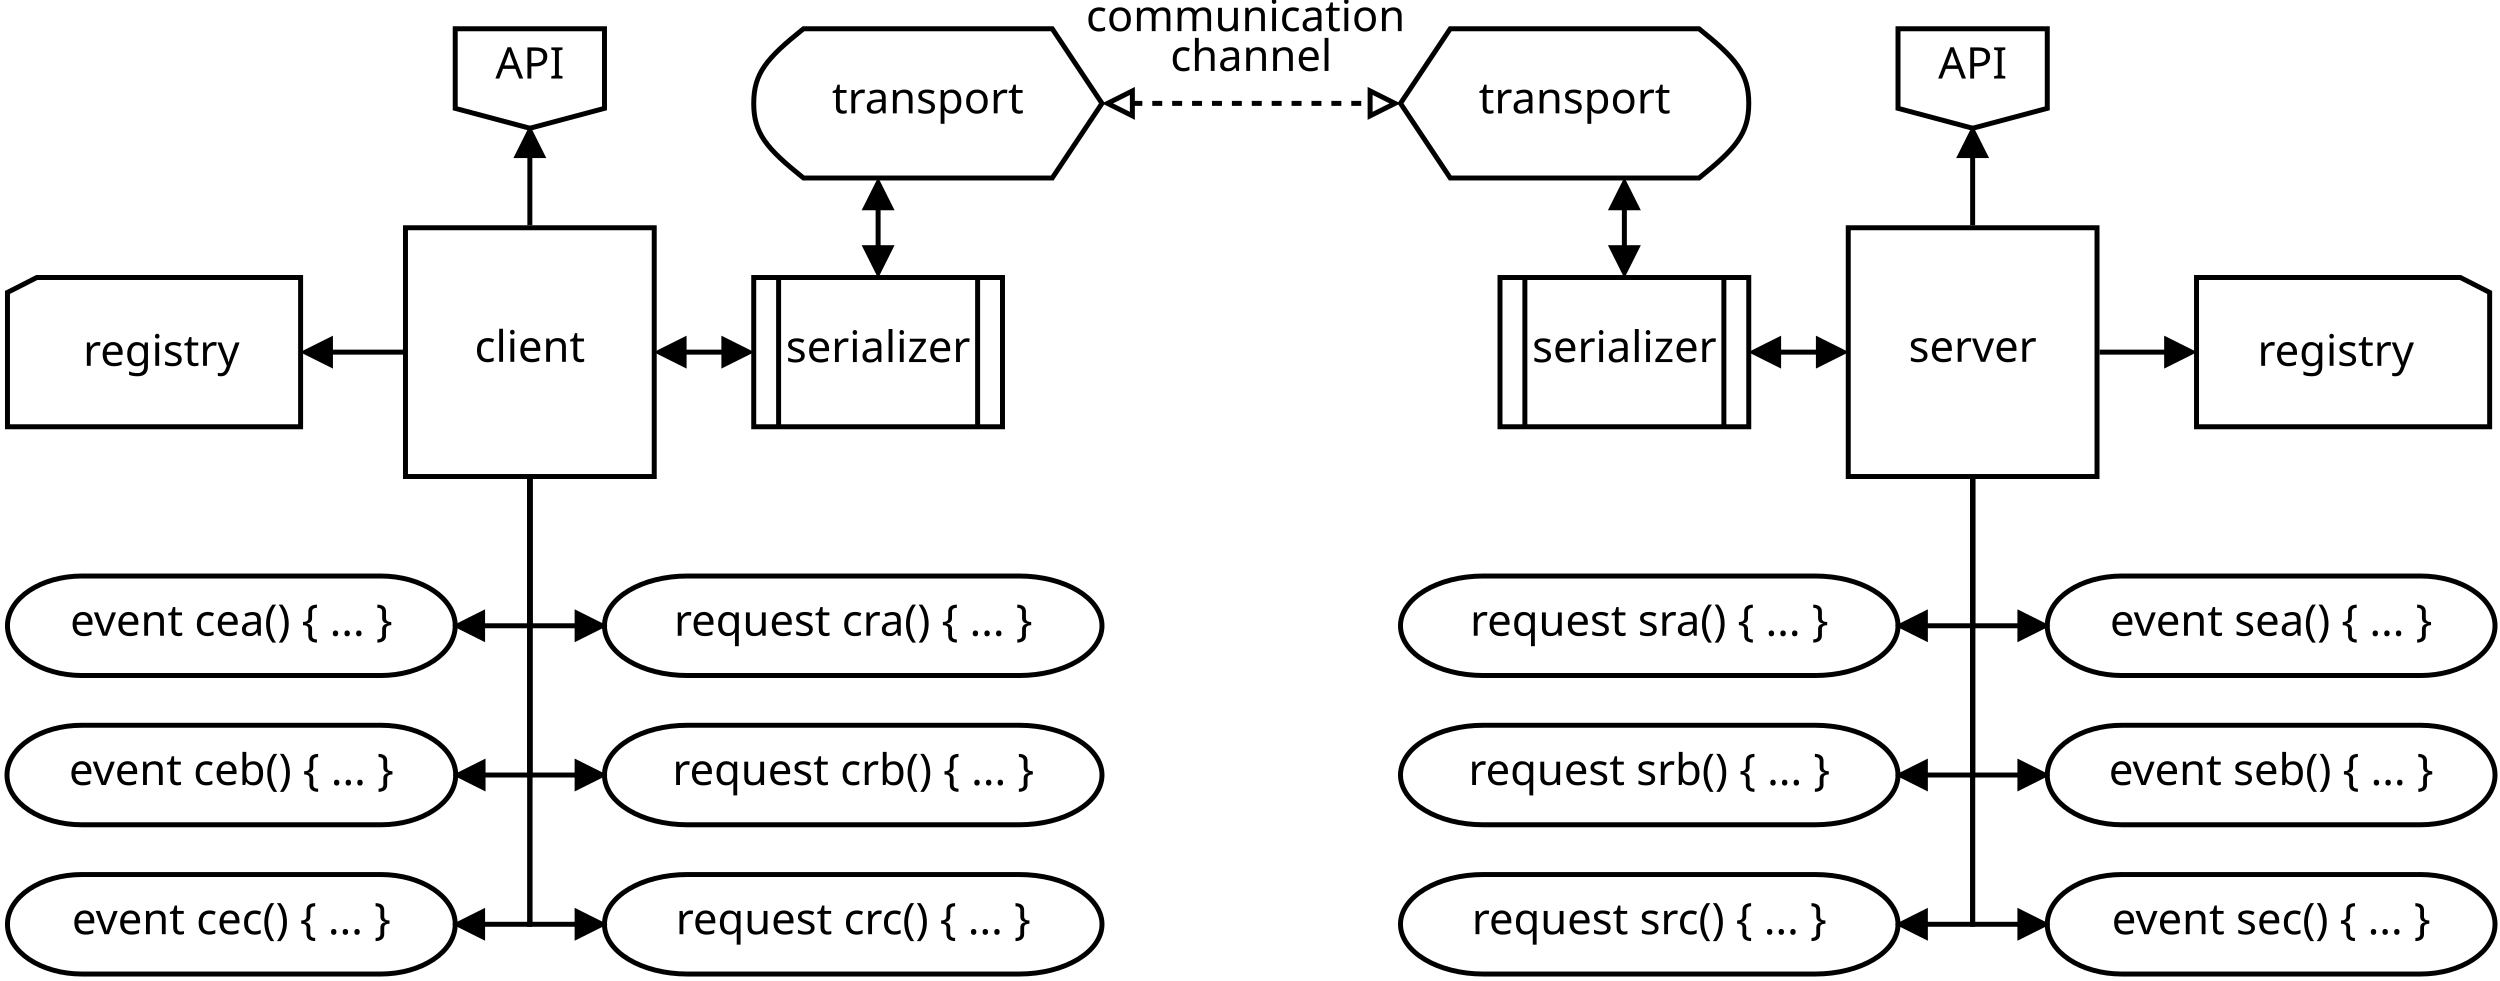
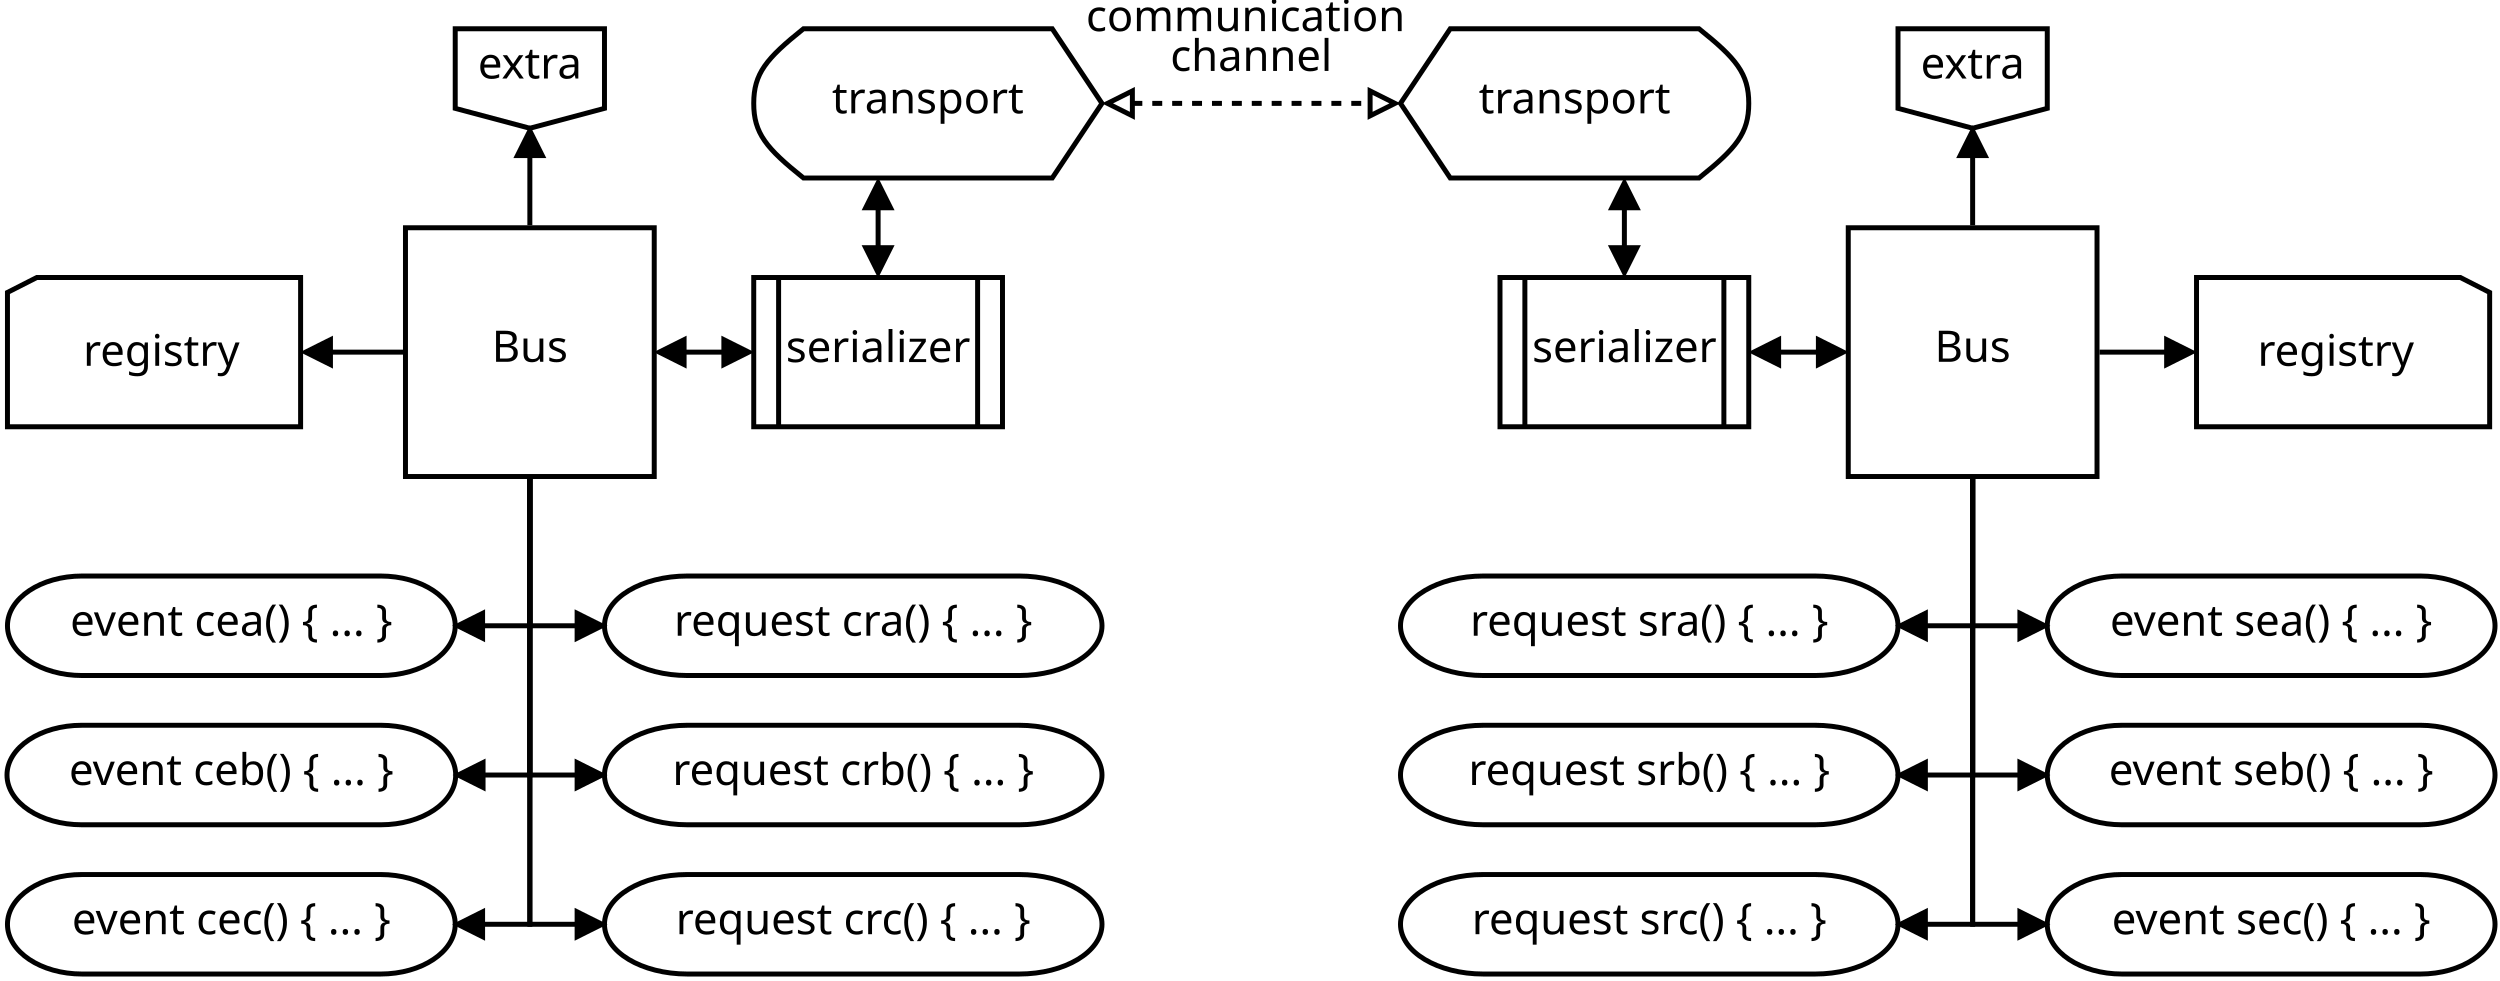
<svg xmlns="http://www.w3.org/2000/svg" width="51cm" height="20cm" viewBox="237 169 1005 393">
  <g id="Background" />
  <g id="Background">
    <g>
      <rect style="fill: none; fill-opacity: 1; stroke-opacity: 1; stroke-width: 2; stroke: #000000" x="400" y="260" width="100" height="100" rx="0" ry="0" />
      <text font-size="17.5" style="fill: #000000; fill-opacity: 1; stroke: none;text-anchor:middle;font-family:sans-serif;font-style:normal;font-weight:normal" x="450" y="313.9">
-         <tspan x="450" y="313.9">client</tspan>
+         <tspan x="450" y="313.9">Bus</tspan>
      </text>
    </g>
    <g>
      <path style="fill: none; fill-opacity: 1; stroke-opacity: 1; stroke-width: 2; stroke: #000000" fill-rule="evenodd" d="M 513.333 400 L 646.667,400 C 665.076,400 680,408.954 680,420 C 680,431.046 665.076,440 646.667,440 L 513.333,440 C 494.924,440 480,431.046 480,420 C 480,408.954 494.924,400 513.333,400z" />
      <text font-size="17.5" style="fill: #000000; fill-opacity: 1; stroke: none;text-anchor:middle;font-family:sans-serif;font-style:normal;font-weight:normal" x="580" y="424">
        <tspan x="580" y="424">request cra() { ... }</tspan>
      </text>
    </g>
    <g>
      <path style="fill: none; fill-opacity: 1; stroke-opacity: 1; stroke-width: 2; stroke: #000000" fill-rule="evenodd" d="M 513.333 460 L 646.667,460 C 665.076,460 680,468.954 680,480 C 680,491.046 665.076,500 646.667,500 L 513.333,500 C 494.924,500 480,491.046 480,480 C 480,468.954 494.924,460 513.333,460z" />
      <text font-size="17.5" style="fill: #000000; fill-opacity: 1; stroke: none;text-anchor:middle;font-family:sans-serif;font-style:normal;font-weight:normal" x="580" y="484">
        <tspan x="580" y="484">request crb() { ... }</tspan>
      </text>
    </g>
    <g>
      <path style="fill: none; fill-opacity: 1; stroke-opacity: 1; stroke-width: 2; stroke: #000000" fill-rule="evenodd" d="M 513.333 520 L 646.667,520 C 665.076,520 680,528.954 680,540 C 680,551.046 665.076,560 646.667,560 L 513.333,560 C 494.924,560 480,551.046 480,540 C 480,528.954 494.924,520 513.333,520z" />
      <text font-size="17.5" style="fill: #000000; fill-opacity: 1; stroke: none;text-anchor:middle;font-family:sans-serif;font-style:normal;font-weight:normal" x="580" y="544">
        <tspan x="580" y="544">request crc() { ... }</tspan>
      </text>
    </g>
    <g>
      <polyline style="fill: none; stroke-opacity: 1; stroke-width: 2; stroke: #000000" points="450,360 450,420 469,420 " />
      <polygon style="fill: #000000; fill-opacity: 1; stroke-opacity: 1; stroke-width: 2; stroke: #000000" fill-rule="evenodd" points="469,425 479,420 469,415 " />
    </g>
    <g>
      <polyline style="fill: none; stroke-opacity: 1; stroke-width: 2; stroke: #000000" points="450,360 450,480 469,480 " />
      <polygon style="fill: #000000; fill-opacity: 1; stroke-opacity: 1; stroke-width: 2; stroke: #000000" fill-rule="evenodd" points="469,485 479,480 469,475 " />
    </g>
    <g>
      <polyline style="fill: none; stroke-opacity: 1; stroke-width: 2; stroke: #000000" points="450,360 450,540 469,540 " />
      <polygon style="fill: #000000; fill-opacity: 1; stroke-opacity: 1; stroke-width: 2; stroke: #000000" fill-rule="evenodd" points="469,545 479,540 469,535 " />
    </g>
    <g>
      <rect style="fill: none; fill-opacity: 1; stroke-opacity: 1; stroke-width: 2; stroke: #000000" x="980" y="260" width="100" height="100" rx="0" ry="0" />
      <text font-size="17.5" style="fill: #000000; fill-opacity: 1; stroke: none;text-anchor:middle;font-family:sans-serif;font-style:normal;font-weight:normal" x="1030" y="313.9">
-         <tspan x="1030" y="313.9">server</tspan>
+         <tspan x="1030" y="313.9">Bus</tspan>
      </text>
    </g>
    <g>
      <path style="fill: none; fill-opacity: 1; stroke-opacity: 1; stroke-width: 2; stroke: #000000" fill-rule="evenodd" d="M 833.333 400 L 966.667,400 C 985.076,400 1000,408.954 1000,420 C 1000,431.046 985.076,440 966.667,440 L 833.333,440 C 814.924,440 800,431.046 800,420 C 800,408.954 814.924,400 833.333,400z" />
      <text font-size="17.5" style="fill: #000000; fill-opacity: 1; stroke: none;text-anchor:middle;font-family:sans-serif;font-style:normal;font-weight:normal" x="900" y="424">
        <tspan x="900" y="424">request sra() { ... }</tspan>
      </text>
    </g>
    <g>
      <path style="fill: none; fill-opacity: 1; stroke-opacity: 1; stroke-width: 2; stroke: #000000" fill-rule="evenodd" d="M 833.333 460 L 966.667,460 C 985.076,460 1000,468.954 1000,480 C 1000,491.046 985.076,500 966.667,500 L 833.333,500 C 814.924,500 800,491.046 800,480 C 800,468.954 814.924,460 833.333,460z" />
      <text font-size="17.5" style="fill: #000000; fill-opacity: 1; stroke: none;text-anchor:middle;font-family:sans-serif;font-style:normal;font-weight:normal" x="900" y="484">
        <tspan x="900" y="484">request srb() { ... }</tspan>
      </text>
    </g>
    <g>
      <path style="fill: none; fill-opacity: 1; stroke-opacity: 1; stroke-width: 2; stroke: #000000" fill-rule="evenodd" d="M 833.333 520 L 966.667,520 C 985.076,520 1000,528.954 1000,540 C 1000,551.046 985.076,560 966.667,560 L 833.333,560 C 814.924,560 800,551.046 800,540 C 800,528.954 814.924,520 833.333,520z" />
      <text font-size="17.5" style="fill: #000000; fill-opacity: 1; stroke: none;text-anchor:middle;font-family:sans-serif;font-style:normal;font-weight:normal" x="900" y="544">
        <tspan x="900" y="544">request src() { ... }</tspan>
      </text>
    </g>
    <g>
      <polyline style="fill: none; stroke-opacity: 1; stroke-width: 2; stroke: #000000" points="1030,361.006 1030,420 1011,420 " />
      <polygon style="fill: #000000; fill-opacity: 1; stroke-opacity: 1; stroke-width: 2; stroke: #000000" fill-rule="evenodd" points="1011,415 1001,420 1011,425 " />
    </g>
    <g>
      <polyline style="fill: none; stroke-opacity: 1; stroke-width: 2; stroke: #000000" points="1030,360 1030,480 1011,480 " />
      <polygon style="fill: #000000; fill-opacity: 1; stroke-opacity: 1; stroke-width: 2; stroke: #000000" fill-rule="evenodd" points="1011,475 1001,480 1011,485 " />
    </g>
    <g>
      <polyline style="fill: none; stroke-opacity: 1; stroke-width: 2; stroke: #000000" points="1030,360 1030,540 1011,540 " />
      <polygon style="fill: #000000; fill-opacity: 1; stroke-opacity: 1; stroke-width: 2; stroke: #000000" fill-rule="evenodd" points="1011,535 1001,540 1011,545 " />
    </g>
    <g>
      <rect style="fill: none; fill-opacity: 1; stroke-opacity: 1; stroke-width: 2; stroke: #000000" x="540" y="280" width="100" height="60" rx="0" ry="0" />
      <line style="fill: none; stroke-opacity: 1; stroke-width: 2; stroke: #000000" x1="550" y1="280" x2="550" y2="340" />
      <line style="fill: none; stroke-opacity: 1; stroke-width: 2; stroke: #000000" x1="630" y1="280" x2="630" y2="340" />
      <text font-size="17.5" style="fill: #000000; fill-opacity: 1; stroke: none;text-anchor:middle;font-family:sans-serif;font-style:normal;font-weight:normal" x="590" y="314">
        <tspan x="590" y="314">serializer</tspan>
      </text>
    </g>
    <g>
      <line style="fill: none; stroke-opacity: 1; stroke-width: 2; stroke: #000000" x1="512.005" y1="310" x2="527.995" y2="310" />
      <polygon style="fill: #000000; fill-opacity: 1; stroke-opacity: 1; stroke-width: 2; stroke: #000000" fill-rule="evenodd" points="512.005,305 502.005,310 512.005,315 " />
      <polygon style="fill: #000000; fill-opacity: 1; stroke-opacity: 1; stroke-width: 2; stroke: #000000" fill-rule="evenodd" points="527.995,315 537.995,310 527.995,305 " />
    </g>
    <g>
      <rect style="fill: none; fill-opacity: 1; stroke-opacity: 1; stroke-width: 2; stroke: #000000" x="840" y="280" width="100" height="60" rx="0" ry="0" />
      <line style="fill: none; stroke-opacity: 1; stroke-width: 2; stroke: #000000" x1="850" y1="280" x2="850" y2="340" />
      <line style="fill: none; stroke-opacity: 1; stroke-width: 2; stroke: #000000" x1="930" y1="280" x2="930" y2="340" />
      <text font-size="17.5" style="fill: #000000; fill-opacity: 1; stroke: none;text-anchor:middle;font-family:sans-serif;font-style:normal;font-weight:normal" x="890" y="314">
        <tspan x="890" y="314">serializer</tspan>
      </text>
    </g>
    <g>
      <line style="fill: none; stroke-opacity: 1; stroke-width: 2; stroke: #000000" x1="967.995" y1="310" x2="952.005" y2="310" />
      <polygon style="fill: #000000; fill-opacity: 1; stroke-opacity: 1; stroke-width: 2; stroke: #000000" fill-rule="evenodd" points="967.995,315 977.995,310 967.995,305 " />
      <polygon style="fill: #000000; fill-opacity: 1; stroke-opacity: 1; stroke-width: 2; stroke: #000000" fill-rule="evenodd" points="952.005,305 942.005,310 952.005,315 " />
    </g>
    <g>
      <line style="fill: none; stroke-opacity: 1; stroke-width: 2; stroke-dasharray: 4; stroke: #000000" x1="692.214" y1="210" x2="787.786" y2="210" />
      <polygon style="fill: none; stroke-opacity: 1; stroke-width: 2; stroke: #000000" points="692.214,205 682.214,210 692.214,215 " />
      <polygon style="fill: none; stroke-opacity: 1; stroke-width: 2; stroke: #000000" points="787.786,215 797.786,210 787.786,205 " />
    </g>
    <text font-size="17.5" style="fill: #000000; fill-opacity: 1; stroke: none;text-anchor:middle;font-family:sans-serif;font-style:normal;font-weight:normal" x="740" y="180.95">
      <tspan x="740" y="180.95">communication</tspan>
      <tspan x="740" y="196.95">channel</tspan>
    </text>
    <g>
      <path style="fill: none; fill-opacity: 1; stroke-opacity: 1; stroke-width: 2; stroke: #000000" fill-rule="evenodd" d="M 820 180 L 920,180 C 935,192 940,198 940,210 C 940,222 935,228 920,240 L 820,240 L 800,210 L 820,180z" />
      <text font-size="17.5" style="fill: #000000; fill-opacity: 1; stroke: none;text-anchor:middle;font-family:sans-serif;font-style:normal;font-weight:normal" x="870" y="214">
        <tspan x="870" y="214">transport</tspan>
      </text>
    </g>
    <g>
      <path style="fill: none; fill-opacity: 1; stroke-opacity: 1; stroke-width: 2; stroke: #000000" fill-rule="evenodd" d="M 660 180 L 560,180 C 545,192 540,198 540,210 C 540,222 545,228 560,240 L 660,240 L 680,210 L 660,180z" />
      <text font-size="17.5" style="fill: #000000; fill-opacity: 1; stroke: none;text-anchor:middle;font-family:sans-serif;font-style:normal;font-weight:normal" x="610" y="214">
        <tspan x="610" y="214">transport</tspan>
      </text>
    </g>
    <g>
      <line style="fill: none; stroke-opacity: 1; stroke-width: 2; stroke: #000000" x1="590" y1="268.019" x2="590" y2="251.981" />
      <polygon style="fill: #000000; fill-opacity: 1; stroke-opacity: 1; stroke-width: 2; stroke: #000000" fill-rule="evenodd" points="585,268.019 590,278.019 595,268.019 " />
      <polygon style="fill: #000000; fill-opacity: 1; stroke-opacity: 1; stroke-width: 2; stroke: #000000" fill-rule="evenodd" points="595,251.981 590,241.981 585,251.981 " />
    </g>
    <g>
      <line style="fill: none; stroke-opacity: 1; stroke-width: 2; stroke: #000000" x1="890" y1="268.019" x2="890" y2="251.981" />
      <polygon style="fill: #000000; fill-opacity: 1; stroke-opacity: 1; stroke-width: 2; stroke: #000000" fill-rule="evenodd" points="885,268.019 890,278.019 895,268.019 " />
      <polygon style="fill: #000000; fill-opacity: 1; stroke-opacity: 1; stroke-width: 2; stroke: #000000" fill-rule="evenodd" points="895,251.981 890,241.981 885,251.981 " />
    </g>
    <g>
      <path style="fill: none; fill-opacity: 1; stroke-opacity: 1; stroke-width: 2; stroke: #000000" fill-rule="evenodd" d="M 270 400 L 390,400 C 406.569,400 420,408.954 420,420 C 420,431.046 406.569,440 390,440 L 270,440 C 253.431,440 240,431.046 240,420 C 240,408.954 253.431,400 270,400z" />
      <text font-size="17.5" style="fill: #000000; fill-opacity: 1; stroke: none;text-anchor:middle;font-family:sans-serif;font-style:normal;font-weight:normal" x="330" y="424">
        <tspan x="330" y="424">event cea() { ... }</tspan>
      </text>
    </g>
    <g>
      <path style="fill: none; fill-opacity: 1; stroke-opacity: 1; stroke-width: 2; stroke: #000000" fill-rule="evenodd" d="M 269.875 460 L 390.125,460 C 406.728,460 420.188,468.954 420.188,480 C 420.188,491.046 406.728,500 390.125,500 L 269.875,500 C 253.272,500 239.812,491.046 239.812,480 C 239.812,468.954 253.272,460 269.875,460z" />
      <text font-size="17.5" style="fill: #000000; fill-opacity: 1; stroke: none;text-anchor:middle;font-family:sans-serif;font-style:normal;font-weight:normal" x="330" y="484">
        <tspan x="330" y="484">event ceb() { ... }</tspan>
      </text>
    </g>
    <g>
      <path style="fill: none; fill-opacity: 1; stroke-opacity: 1; stroke-width: 2; stroke: #000000" fill-rule="evenodd" d="M 270 520 L 390,520 C 406.569,520 420,528.954 420,540 C 420,551.046 406.569,560 390,560 L 270,560 C 253.431,560 240,551.046 240,540 C 240,528.954 253.431,520 270,520z" />
      <text font-size="17.5" style="fill: #000000; fill-opacity: 1; stroke: none;text-anchor:middle;font-family:sans-serif;font-style:normal;font-weight:normal" x="330" y="544">
        <tspan x="330" y="544">event cec() { ... }</tspan>
      </text>
    </g>
    <g>
      <polyline style="fill: none; stroke-opacity: 1; stroke-width: 2; stroke: #000000" points="450,361.006 450,420 431,420 " />
      <polygon style="fill: #000000; fill-opacity: 1; stroke-opacity: 1; stroke-width: 2; stroke: #000000" fill-rule="evenodd" points="431,415 421,420 431,425 " />
    </g>
    <g>
      <polyline style="fill: none; stroke-opacity: 1; stroke-width: 2; stroke: #000000" points="450,360 450,480 431.188,480 " />
      <polygon style="fill: #000000; fill-opacity: 1; stroke-opacity: 1; stroke-width: 2; stroke: #000000" fill-rule="evenodd" points="431.188,475 421.188,480 431.188,485 " />
    </g>
    <g>
      <polyline style="fill: none; stroke-opacity: 1; stroke-width: 2; stroke: #000000" points="450,360 450,540 431,540 " />
      <polygon style="fill: #000000; fill-opacity: 1; stroke-opacity: 1; stroke-width: 2; stroke: #000000" fill-rule="evenodd" points="431,535 421,540 431,545 " />
    </g>
    <g>
      <path style="fill: none; fill-opacity: 1; stroke-opacity: 1; stroke-width: 2; stroke: #000000" fill-rule="evenodd" d="M 1090 400 L 1210,400 C 1226.57,400 1240,408.954 1240,420 C 1240,431.046 1226.57,440 1210,440 L 1090,440 C 1073.43,440 1060,431.046 1060,420 C 1060,408.954 1073.43,400 1090,400z" />
      <text font-size="17.5" style="fill: #000000; fill-opacity: 1; stroke: none;text-anchor:middle;font-family:sans-serif;font-style:normal;font-weight:normal" x="1150" y="424">
        <tspan x="1150" y="424">event sea() { ... }</tspan>
      </text>
    </g>
    <g>
      <path style="fill: none; fill-opacity: 1; stroke-opacity: 1; stroke-width: 2; stroke: #000000" fill-rule="evenodd" d="M 1090 460 L 1210,460 C 1226.57,460 1240,468.954 1240,480 C 1240,491.046 1226.57,500 1210,500 L 1090,500 C 1073.43,500 1060,491.046 1060,480 C 1060,468.954 1073.43,460 1090,460z" />
      <text font-size="17.5" style="fill: #000000; fill-opacity: 1; stroke: none;text-anchor:middle;font-family:sans-serif;font-style:normal;font-weight:normal" x="1150" y="484">
        <tspan x="1150" y="484">event seb() { ... }</tspan>
      </text>
    </g>
    <g>
      <path style="fill: none; fill-opacity: 1; stroke-opacity: 1; stroke-width: 2; stroke: #000000" fill-rule="evenodd" d="M 1090 520 L 1210,520 C 1226.57,520 1240,528.954 1240,540 C 1240,551.046 1226.57,560 1210,560 L 1090,560 C 1073.43,560 1060,551.046 1060,540 C 1060,528.954 1073.43,520 1090,520z" />
      <text font-size="17.5" style="fill: #000000; fill-opacity: 1; stroke: none;text-anchor:middle;font-family:sans-serif;font-style:normal;font-weight:normal" x="1150" y="544">
        <tspan x="1150" y="544">event sec() { ... }</tspan>
      </text>
    </g>
    <g>
      <polyline style="fill: none; stroke-opacity: 1; stroke-width: 2; stroke: #000000" points="1030,360 1030,420 1049,420 " />
      <polygon style="fill: #000000; fill-opacity: 1; stroke-opacity: 1; stroke-width: 2; stroke: #000000" fill-rule="evenodd" points="1049,425 1059,420 1049,415 " />
    </g>
    <g>
      <polyline style="fill: none; stroke-opacity: 1; stroke-width: 2; stroke: #000000" points="1030,360 1030,480 1049,480 " />
      <polygon style="fill: #000000; fill-opacity: 1; stroke-opacity: 1; stroke-width: 2; stroke: #000000" fill-rule="evenodd" points="1049,485 1059,480 1049,475 " />
    </g>
    <g>
      <polyline style="fill: none; stroke-opacity: 1; stroke-width: 2; stroke: #000000" points="1030,360 1030,540 1049,540 " />
      <polygon style="fill: #000000; fill-opacity: 1; stroke-opacity: 1; stroke-width: 2; stroke: #000000" fill-rule="evenodd" points="1049,545 1059,540 1049,535 " />
    </g>
    <g>
      <polygon style="fill: none; fill-opacity: 1; stroke-opacity: 1; stroke-width: 2; stroke: #000000" fill-rule="evenodd" points="251.784,280 357.842,280 357.842,340 240,340 240,286 " />
      <text font-size="17.5" style="fill: #000000; fill-opacity: 1; stroke: none;text-anchor:middle;font-family:sans-serif;font-style:normal;font-weight:normal" x="301.867" y="315.5">
        <tspan x="301.867" y="315.5">registry</tspan>
      </text>
    </g>
    <g>
      <line style="fill: none; stroke-opacity: 1; stroke-width: 2; stroke: #000000" x1="399.007" y1="310" x2="369.84" y2="310" />
      <polygon style="fill: #000000; fill-opacity: 1; stroke-opacity: 1; stroke-width: 2; stroke: #000000" fill-rule="evenodd" points="369.84,305 359.84,310 369.84,315 " />
    </g>
    <g>
      <polygon style="fill: none; fill-opacity: 1; stroke-opacity: 1; stroke-width: 2; stroke: #000000" fill-rule="evenodd" points="1226.06,280 1120,280 1120,340 1237.84,340 1237.84,286 " />
      <text font-size="17.5" style="fill: #000000; fill-opacity: 1; stroke: none;text-anchor:middle;font-family:sans-serif;font-style:normal;font-weight:normal" x="1175.97" y="315.5">
        <tspan x="1175.97" y="315.5">registry</tspan>
      </text>
    </g>
    <g>
      <line style="fill: none; stroke-opacity: 1; stroke-width: 2; stroke: #000000" x1="1080.99" y1="310" x2="1107.99" y2="310" />
      <polygon style="fill: #000000; fill-opacity: 1; stroke-opacity: 1; stroke-width: 2; stroke: #000000" fill-rule="evenodd" points="1107.99,315 1117.99,310 1107.99,305 " />
    </g>
    <g>
      <path style="fill: none; fill-opacity: 1; stroke-opacity: 1; stroke-width: 2; stroke: #000000" fill-rule="evenodd" d="M 420 180 L 480,180 L 480,212 L 450,220 L 420,212 L 420,180z" />
      <text font-size="17.5" style="fill: #000000; fill-opacity: 1; stroke: none;text-anchor:middle;font-family:sans-serif;font-style:normal;font-weight:normal" x="450" y="200">
-         <tspan x="450" y="200">API</tspan>
+         <tspan x="450" y="200">extra</tspan>
      </text>
    </g>
    <g>
      <line style="fill: none; stroke-opacity: 1; stroke-width: 2; stroke: #000000" x1="450" y1="258.995" x2="450" y2="230.994" />
      <polygon style="fill: #000000; fill-opacity: 1; stroke-opacity: 1; stroke-width: 2; stroke: #000000" fill-rule="evenodd" points="455,230.994 450,220.994 445,230.994 " />
    </g>
    <g>
      <path style="fill: none; fill-opacity: 1; stroke-opacity: 1; stroke-width: 2; stroke: #000000" fill-rule="evenodd" d="M 1000 180 L 1060,180 L 1060,212 L 1030,220 L 1000,212 L 1000,180z" />
      <text font-size="17.5" style="fill: #000000; fill-opacity: 1; stroke: none;text-anchor:middle;font-family:sans-serif;font-style:normal;font-weight:normal" x="1030" y="200">
-         <tspan x="1030" y="200">API</tspan>
+         <tspan x="1030" y="200">extra</tspan>
      </text>
    </g>
    <g>
      <line style="fill: none; stroke-opacity: 1; stroke-width: 2; stroke: #000000" x1="1030" y1="258.995" x2="1030" y2="230.994" />
      <polygon style="fill: #000000; fill-opacity: 1; stroke-opacity: 1; stroke-width: 2; stroke: #000000" fill-rule="evenodd" points="1035,230.994 1030,220.994 1025,230.994 " />
    </g>
  </g>
</svg>
